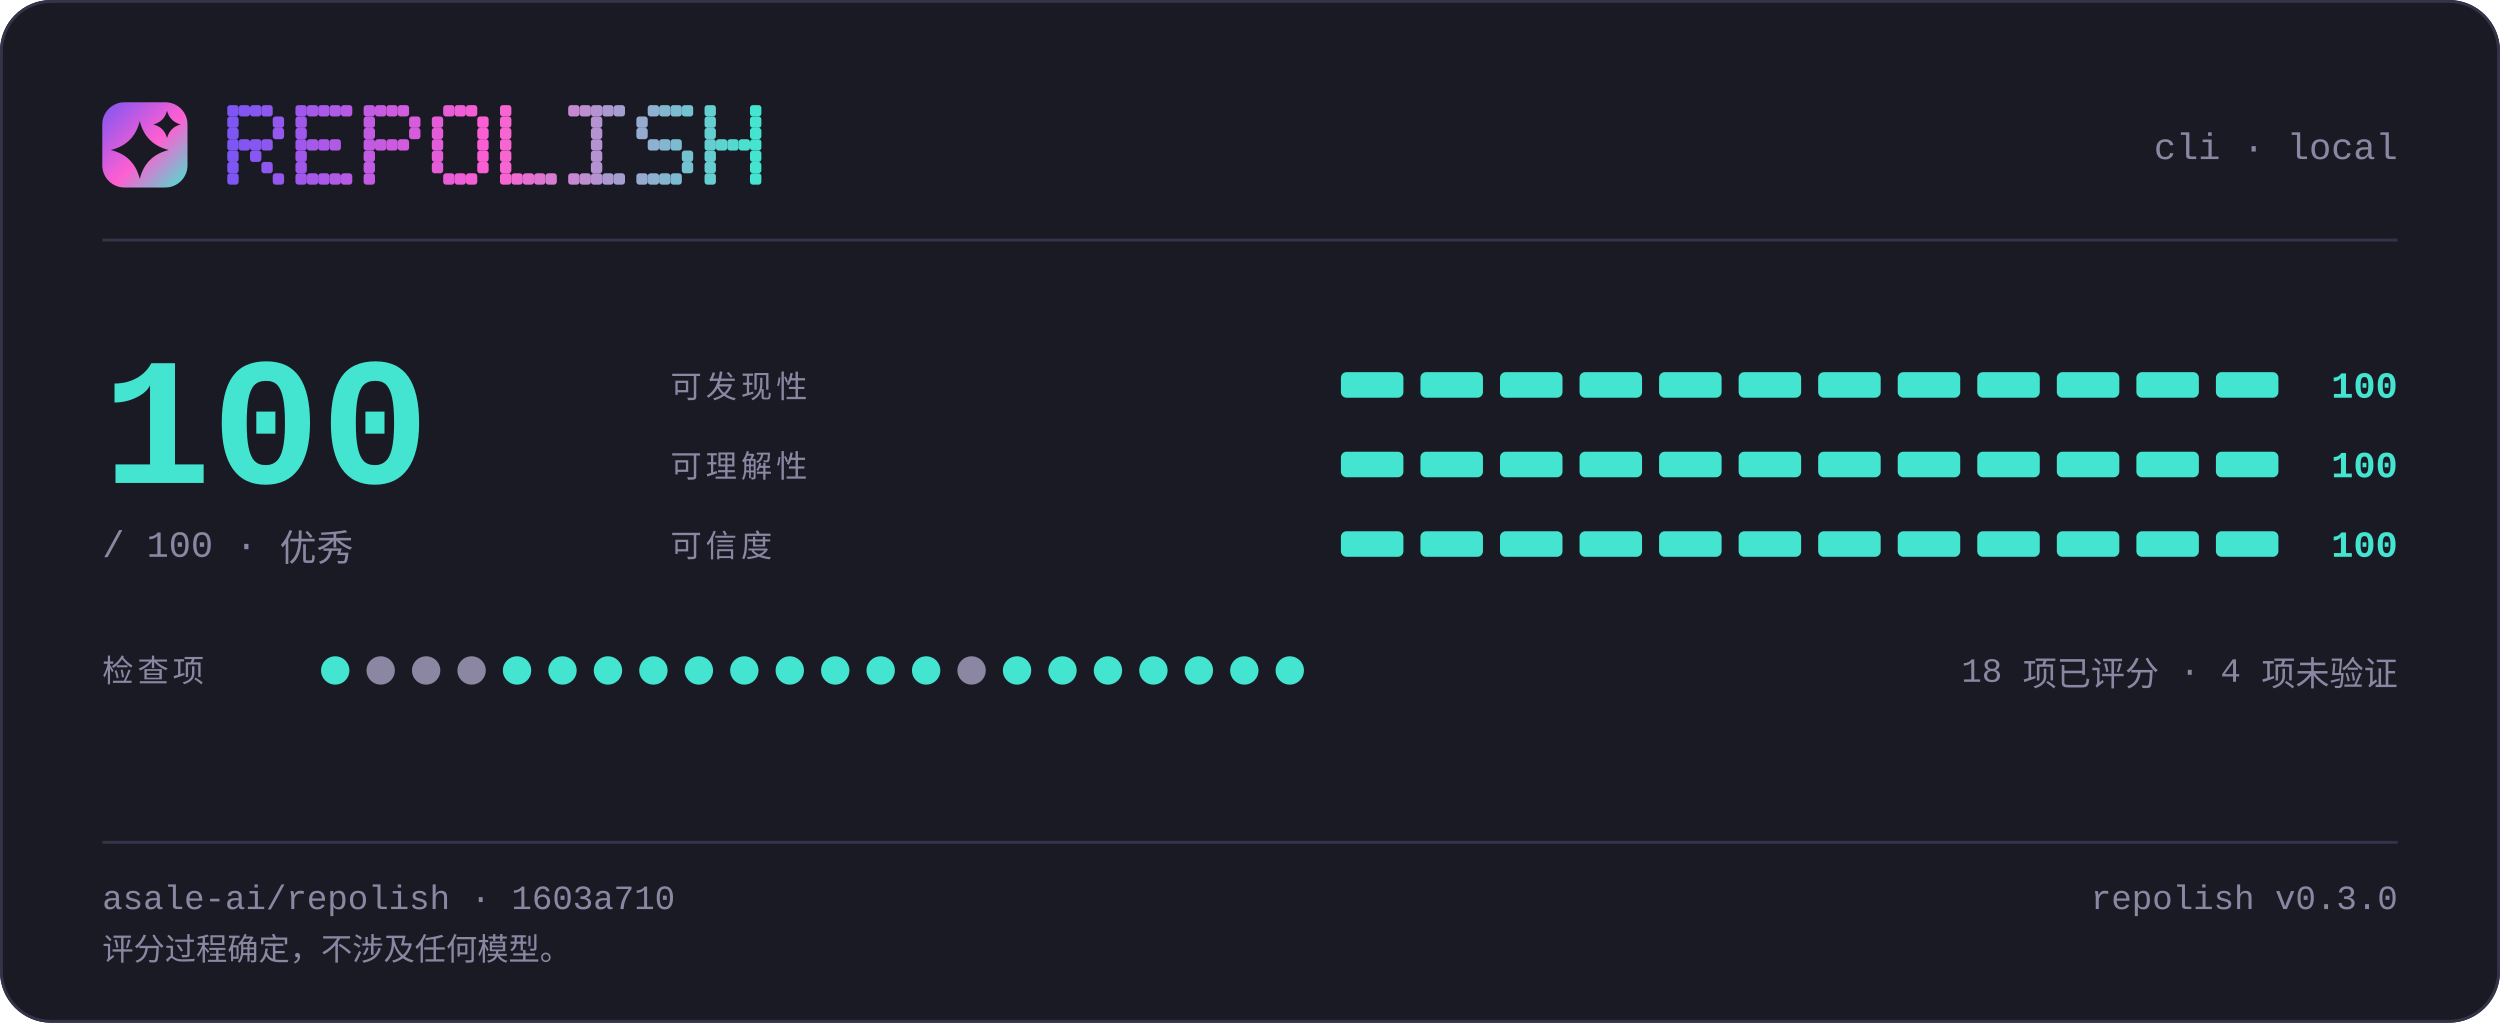
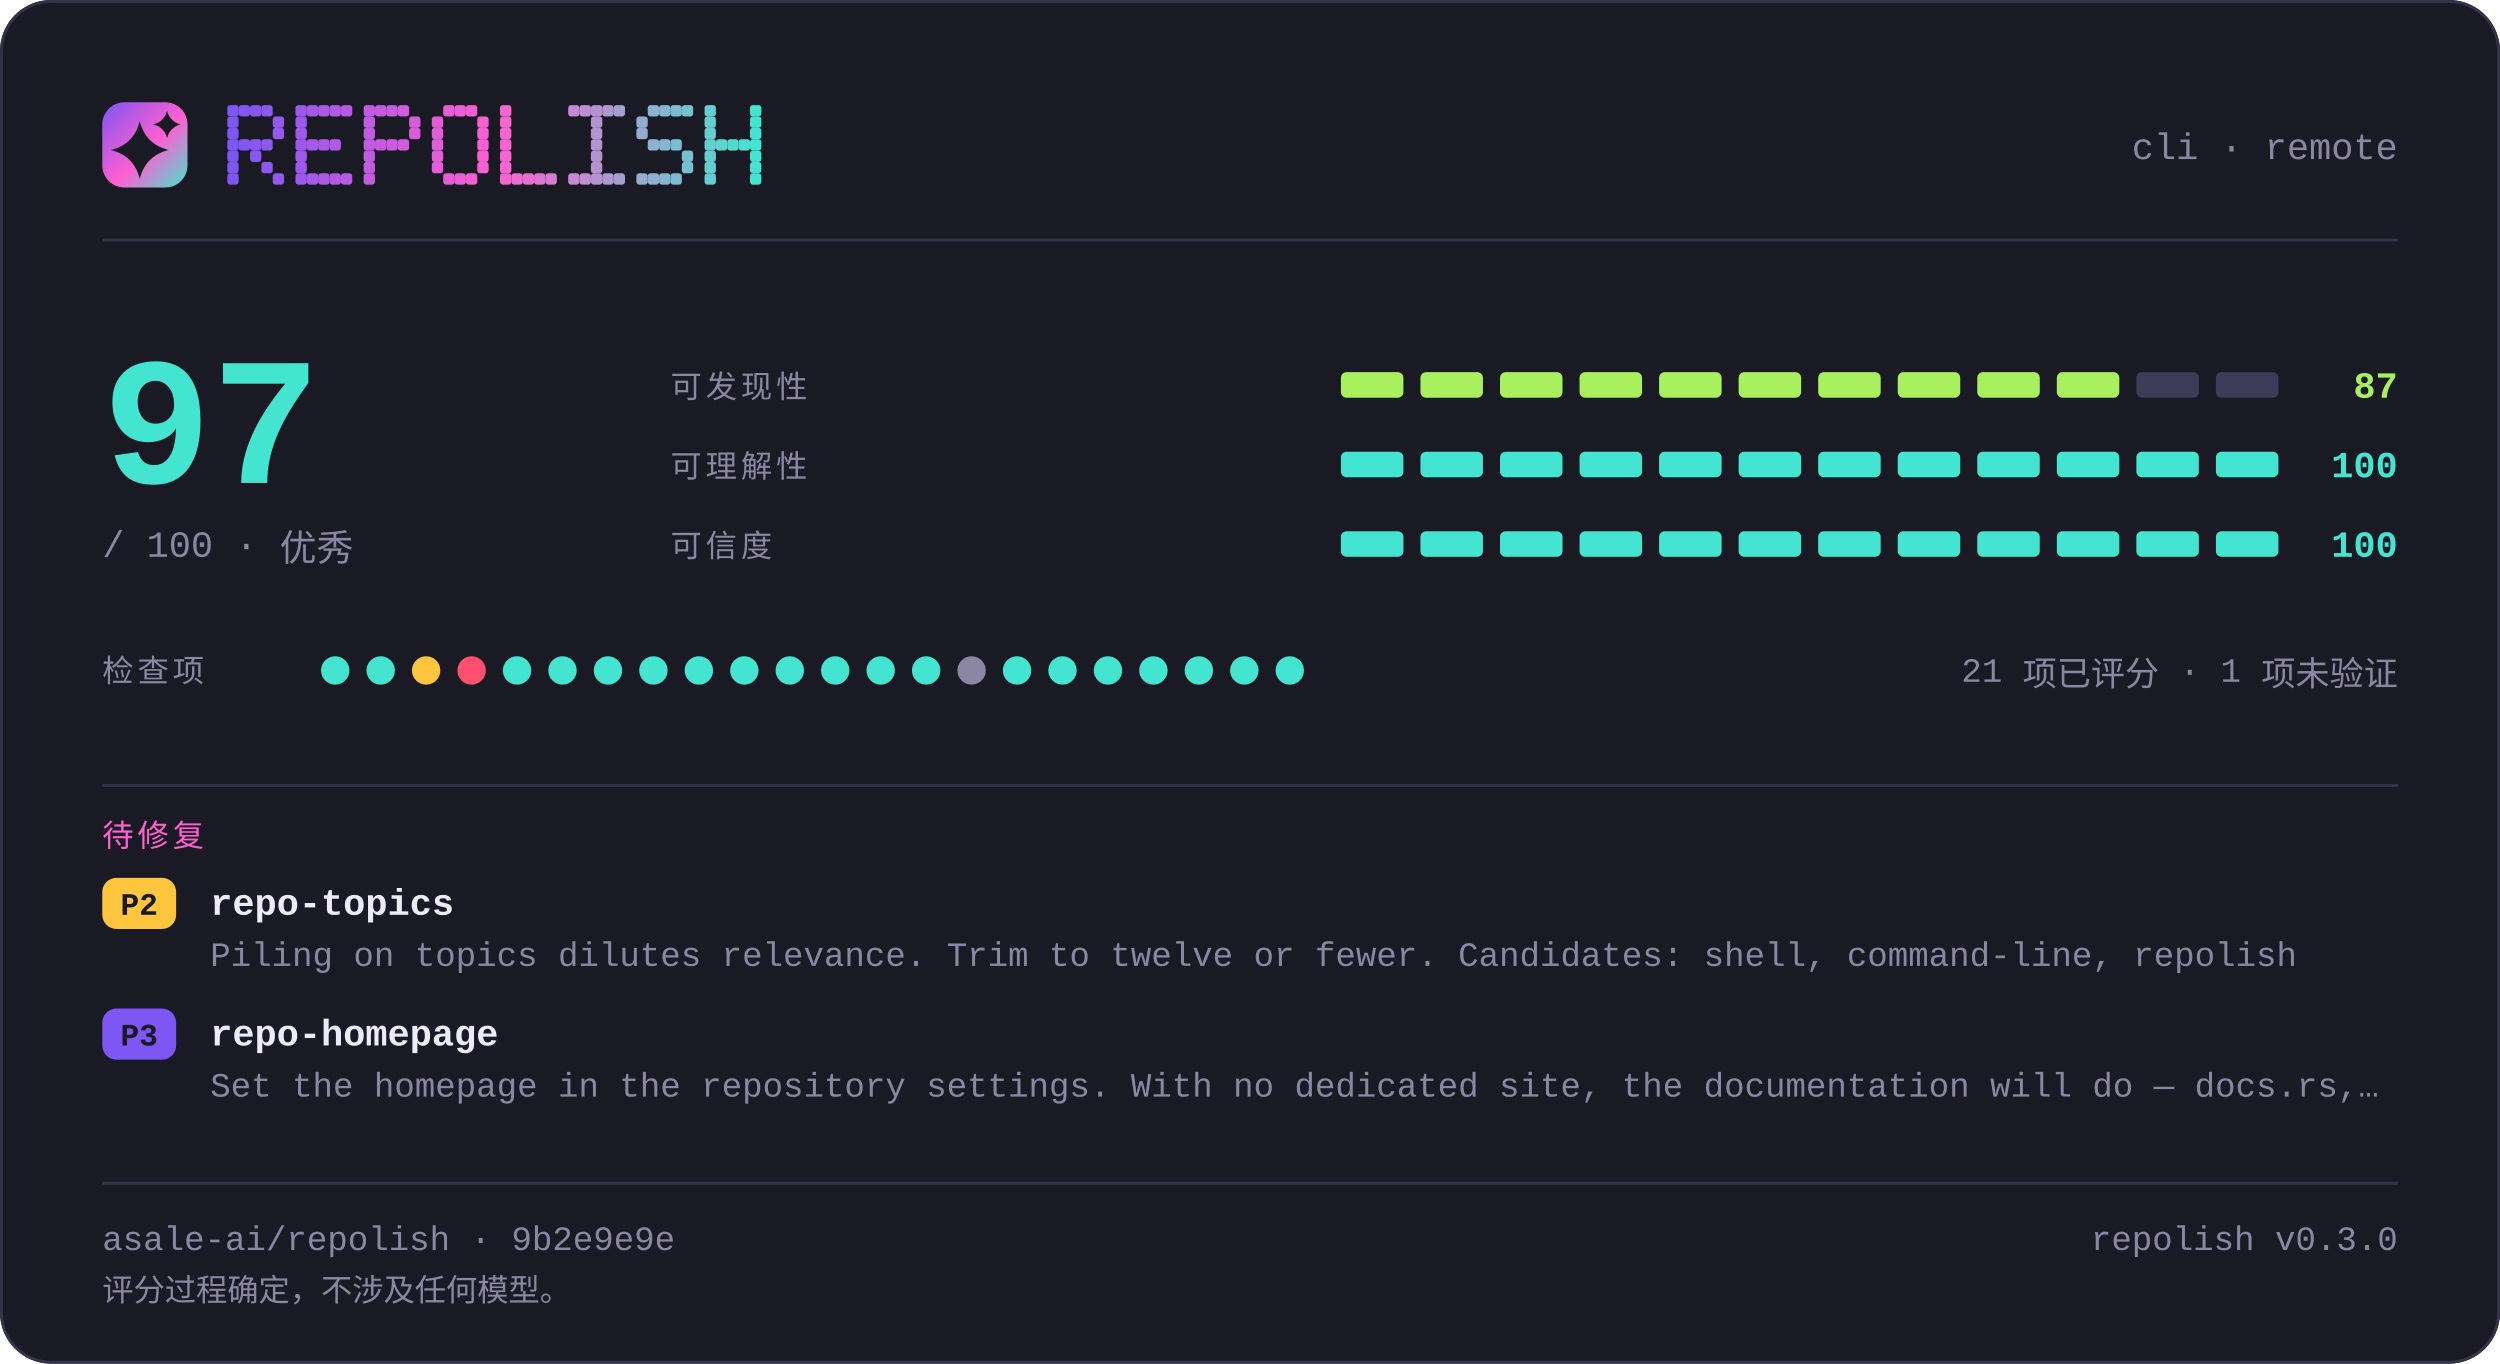
- <svg xmlns="http://www.w3.org/2000/svg" width="880" height="360" viewBox="0 0 880 360" lang="zh-CN" role="img" aria-label="repolish report card — 100 out of 100">
+ <svg xmlns="http://www.w3.org/2000/svg" width="880" height="480" viewBox="0 0 880 480" lang="zh-CN" role="img" aria-label="repolish report card — 97 out of 100">
  <defs>
    <linearGradient id="brand" x1="0" y1="0" x2="1" y2="1">
      <stop offset="0" stop-color="#7d56f4" />
      <stop offset="0.55" stop-color="#ff5fd1" />
      <stop offset="1" stop-color="#43e5d0" />
    </linearGradient>
  </defs>
  <style>
    .t { font-family: ui-monospace, SFMono-Regular, "SF Mono", Menlo, Consolas, "Liberation Mono", "Noto Sans Mono CJK SC", "Noto Sans Mono CJK JP", "Microsoft YaHei", "Hiragino Sans", "Yu Gothic", monospace; }
  </style>
-   <rect x="0" y="0" width="880" height="360" rx="18.0" fill="#1a1a24" />
-   <rect x="0.5" y="0.5" width="879" height="359" rx="17.5" fill="none" stroke="#35334a" />
+   <rect x="0" y="0" width="880" height="480" rx="18.0" fill="#1a1a24" />
+   <rect x="0.5" y="0.5" width="879" height="479" rx="17.5" fill="none" stroke="#35334a" />
  <rect x="36" y="36" width="30" height="30" rx="7.8" fill="url(#brand)" />
  <path d="M49.2 42.6Q51.2 50.8 59.4 52.8Q51.2 54.8 49.2 63.0Q47.2 54.8 39.0 52.8Q47.2 50.8 49.2 42.6Z" fill="#1a1a24" />
  <path d="M58.8 39.0Q59.8 42.8 63.6 43.8Q59.8 44.8 58.8 48.6Q57.8 44.8 54.0 43.8Q57.8 42.8 58.8 39.0Z" fill="#1a1a24" />
  <g fill="#7d56f4">
    <rect x="80" y="37" width="4" height="4" rx="1" />
    <rect x="80" y="41" width="4" height="4" rx="1" />
    <rect x="80" y="45" width="4" height="4" rx="1" />
    <rect x="80" y="49" width="4" height="4" rx="1" />
    <rect x="80" y="53" width="4" height="4" rx="1" />
    <rect x="80" y="57" width="4" height="4" rx="1" />
    <rect x="80" y="61" width="4" height="4" rx="1" />
  </g>
  <g fill="#8356f2">
    <rect x="84" y="37" width="4" height="4" rx="1" />
    <rect x="84" y="49" width="4" height="4" rx="1" />
  </g>
  <g fill="#8857f1">
    <rect x="88" y="37" width="4" height="4" rx="1" />
    <rect x="88" y="49" width="4" height="4" rx="1" />
    <rect x="88" y="53" width="4" height="4" rx="1" />
  </g>
  <g fill="#8e57ef">
    <rect x="92" y="37" width="4" height="4" rx="1" />
    <rect x="92" y="49" width="4" height="4" rx="1" />
    <rect x="92" y="57" width="4" height="4" rx="1" />
  </g>
  <g fill="#9458ee">
    <rect x="96" y="41" width="4" height="4" rx="1" />
    <rect x="96" y="45" width="4" height="4" rx="1" />
    <rect x="96" y="61" width="4" height="4" rx="1" />
  </g>
  <g fill="#9f58eb">
    <rect x="104" y="37" width="4" height="4" rx="1" />
    <rect x="104" y="41" width="4" height="4" rx="1" />
    <rect x="104" y="45" width="4" height="4" rx="1" />
    <rect x="104" y="49" width="4" height="4" rx="1" />
    <rect x="104" y="53" width="4" height="4" rx="1" />
    <rect x="104" y="57" width="4" height="4" rx="1" />
    <rect x="104" y="61" width="4" height="4" rx="1" />
  </g>
  <g fill="#a559e9">
    <rect x="108" y="37" width="4" height="4" rx="1" />
    <rect x="108" y="49" width="4" height="4" rx="1" />
    <rect x="108" y="61" width="4" height="4" rx="1" />
  </g>
  <g fill="#aa59e8">
    <rect x="112" y="37" width="4" height="4" rx="1" />
    <rect x="112" y="49" width="4" height="4" rx="1" />
    <rect x="112" y="61" width="4" height="4" rx="1" />
  </g>
  <g fill="#b05ae6">
    <rect x="116" y="37" width="4" height="4" rx="1" />
    <rect x="116" y="49" width="4" height="4" rx="1" />
    <rect x="116" y="61" width="4" height="4" rx="1" />
  </g>
  <g fill="#b65ae5">
    <rect x="120" y="37" width="4" height="4" rx="1" />
    <rect x="120" y="61" width="4" height="4" rx="1" />
  </g>
  <g fill="#c15be2">
    <rect x="128" y="37" width="4" height="4" rx="1" />
    <rect x="128" y="41" width="4" height="4" rx="1" />
    <rect x="128" y="45" width="4" height="4" rx="1" />
    <rect x="128" y="49" width="4" height="4" rx="1" />
    <rect x="128" y="53" width="4" height="4" rx="1" />
    <rect x="128" y="57" width="4" height="4" rx="1" />
    <rect x="128" y="61" width="4" height="4" rx="1" />
  </g>
  <g fill="#c65be0">
    <rect x="132" y="37" width="4" height="4" rx="1" />
    <rect x="132" y="49" width="4" height="4" rx="1" />
  </g>
  <g fill="#cc5bdf">
    <rect x="136" y="37" width="4" height="4" rx="1" />
    <rect x="136" y="49" width="4" height="4" rx="1" />
  </g>
  <g fill="#d25cdd">
    <rect x="140" y="37" width="4" height="4" rx="1" />
    <rect x="140" y="49" width="4" height="4" rx="1" />
  </g>
  <g fill="#d75cdc">
    <rect x="144" y="41" width="4" height="4" rx="1" />
    <rect x="144" y="45" width="4" height="4" rx="1" />
  </g>
  <g fill="#e35dd9">
    <rect x="152" y="41" width="4" height="4" rx="1" />
    <rect x="152" y="45" width="4" height="4" rx="1" />
    <rect x="152" y="49" width="4" height="4" rx="1" />
    <rect x="152" y="53" width="4" height="4" rx="1" />
    <rect x="152" y="57" width="4" height="4" rx="1" />
  </g>
  <g fill="#e85dd7">
    <rect x="156" y="37" width="4" height="4" rx="1" />
    <rect x="156" y="61" width="4" height="4" rx="1" />
  </g>
  <g fill="#ee5ed6">
    <rect x="160" y="37" width="4" height="4" rx="1" />
    <rect x="160" y="61" width="4" height="4" rx="1" />
  </g>
  <g fill="#f45ed4">
    <rect x="164" y="37" width="4" height="4" rx="1" />
    <rect x="164" y="61" width="4" height="4" rx="1" />
  </g>
  <g fill="#f95fd3">
    <rect x="168" y="41" width="4" height="4" rx="1" />
    <rect x="168" y="45" width="4" height="4" rx="1" />
    <rect x="168" y="49" width="4" height="4" rx="1" />
    <rect x="168" y="53" width="4" height="4" rx="1" />
    <rect x="168" y="57" width="4" height="4" rx="1" />
  </g>
  <g fill="#f765d1">
    <rect x="176" y="37" width="4" height="4" rx="1" />
    <rect x="176" y="41" width="4" height="4" rx="1" />
    <rect x="176" y="45" width="4" height="4" rx="1" />
    <rect x="176" y="49" width="4" height="4" rx="1" />
    <rect x="176" y="53" width="4" height="4" rx="1" />
    <rect x="176" y="57" width="4" height="4" rx="1" />
    <rect x="176" y="61" width="4" height="4" rx="1" />
  </g>
  <g fill="#ef6bd1">
    <rect x="180" y="61" width="4" height="4" rx="1" />
  </g>
  <g fill="#e670d1">
    <rect x="184" y="61" width="4" height="4" rx="1" />
  </g>
  <g fill="#de76d1">
    <rect x="188" y="61" width="4" height="4" rx="1" />
  </g>
  <g fill="#d67cd1">
    <rect x="192" y="61" width="4" height="4" rx="1" />
  </g>
  <g fill="#c688d1">
    <rect x="200" y="37" width="4" height="4" rx="1" />
    <rect x="200" y="61" width="4" height="4" rx="1" />
  </g>
  <g fill="#be8ed1">
    <rect x="204" y="37" width="4" height="4" rx="1" />
    <rect x="204" y="61" width="4" height="4" rx="1" />
  </g>
  <g fill="#b593d1">
    <rect x="208" y="37" width="4" height="4" rx="1" />
    <rect x="208" y="41" width="4" height="4" rx="1" />
    <rect x="208" y="45" width="4" height="4" rx="1" />
    <rect x="208" y="49" width="4" height="4" rx="1" />
    <rect x="208" y="53" width="4" height="4" rx="1" />
    <rect x="208" y="57" width="4" height="4" rx="1" />
    <rect x="208" y="61" width="4" height="4" rx="1" />
  </g>
  <g fill="#ad99d1">
    <rect x="212" y="37" width="4" height="4" rx="1" />
    <rect x="212" y="61" width="4" height="4" rx="1" />
  </g>
  <g fill="#a59fd1">
    <rect x="216" y="37" width="4" height="4" rx="1" />
    <rect x="216" y="61" width="4" height="4" rx="1" />
  </g>
  <g fill="#95abd0">
    <rect x="224" y="41" width="4" height="4" rx="1" />
    <rect x="224" y="45" width="4" height="4" rx="1" />
    <rect x="224" y="61" width="4" height="4" rx="1" />
  </g>
  <g fill="#8db1d0">
    <rect x="228" y="37" width="4" height="4" rx="1" />
    <rect x="228" y="49" width="4" height="4" rx="1" />
    <rect x="228" y="61" width="4" height="4" rx="1" />
  </g>
  <g fill="#84b6d0">
    <rect x="232" y="37" width="4" height="4" rx="1" />
    <rect x="232" y="49" width="4" height="4" rx="1" />
    <rect x="232" y="61" width="4" height="4" rx="1" />
  </g>
  <g fill="#7cbcd0">
    <rect x="236" y="37" width="4" height="4" rx="1" />
    <rect x="236" y="49" width="4" height="4" rx="1" />
    <rect x="236" y="61" width="4" height="4" rx="1" />
  </g>
  <g fill="#74c2d0">
    <rect x="240" y="37" width="4" height="4" rx="1" />
    <rect x="240" y="53" width="4" height="4" rx="1" />
    <rect x="240" y="57" width="4" height="4" rx="1" />
  </g>
  <g fill="#64ced0">
    <rect x="248" y="37" width="4" height="4" rx="1" />
    <rect x="248" y="41" width="4" height="4" rx="1" />
    <rect x="248" y="45" width="4" height="4" rx="1" />
    <rect x="248" y="49" width="4" height="4" rx="1" />
    <rect x="248" y="53" width="4" height="4" rx="1" />
    <rect x="248" y="57" width="4" height="4" rx="1" />
    <rect x="248" y="61" width="4" height="4" rx="1" />
  </g>
  <g fill="#5cd4d0">
    <rect x="252" y="49" width="4" height="4" rx="1" />
  </g>
  <g fill="#53d9d0">
    <rect x="256" y="49" width="4" height="4" rx="1" />
  </g>
  <g fill="#4bdfd0">
    <rect x="260" y="49" width="4" height="4" rx="1" />
  </g>
  <g fill="#43e5d0">
    <rect x="264" y="37" width="4" height="4" rx="1" />
    <rect x="264" y="41" width="4" height="4" rx="1" />
    <rect x="264" y="45" width="4" height="4" rx="1" />
    <rect x="264" y="49" width="4" height="4" rx="1" />
    <rect x="264" y="53" width="4" height="4" rx="1" />
    <rect x="264" y="57" width="4" height="4" rx="1" />
    <rect x="264" y="61" width="4" height="4" rx="1" />
  </g>
-   <text class="t" x="844" y="56" font-size="13" fill="#8b87a3" text-anchor="end">cli · local</text>
+   <text class="t" x="844" y="56" font-size="13" fill="#8b87a3" text-anchor="end">cli · remote</text>
  <rect x="36" y="84" width="808" height="1" fill="#35334a" />
-   <text class="t" x="36" y="170" font-size="64" fill="#43e5d0" text-anchor="start" font-weight="700">100</text>
+   <text class="t" x="36" y="170" font-size="64" fill="#43e5d0" text-anchor="start" font-weight="700">97</text>
  <text class="t" x="36" y="196" font-size="13" fill="#8b87a3" text-anchor="start">/ 100  ·  优秀</text>
  <text class="t" x="236" y="140" font-size="11" fill="#8b87a3" text-anchor="start" letter-spacing="1.4">可发现性</text>
-   <rect x="472" y="131" width="22" height="9" rx="2.0" fill="#43e5d0" />
-   <rect x="500" y="131" width="22" height="9" rx="2.0" fill="#43e5d0" />
-   <rect x="528" y="131" width="22" height="9" rx="2.0" fill="#43e5d0" />
-   <rect x="556" y="131" width="22" height="9" rx="2.0" fill="#43e5d0" />
-   <rect x="584" y="131" width="22" height="9" rx="2.0" fill="#43e5d0" />
-   <rect x="612" y="131" width="22" height="9" rx="2.0" fill="#43e5d0" />
-   <rect x="640" y="131" width="22" height="9" rx="2.0" fill="#43e5d0" />
-   <rect x="668" y="131" width="22" height="9" rx="2.0" fill="#43e5d0" />
-   <rect x="696" y="131" width="22" height="9" rx="2.0" fill="#43e5d0" />
-   <rect x="724" y="131" width="22" height="9" rx="2.0" fill="#43e5d0" />
-   <rect x="752" y="131" width="22" height="9" rx="2.0" fill="#43e5d0" />
-   <rect x="780" y="131" width="22" height="9" rx="2.0" fill="#43e5d0" />
-   <text class="t" x="844" y="140" font-size="13" fill="#43e5d0" text-anchor="end" font-weight="700">100</text>
+   <rect x="472" y="131" width="22" height="9" rx="2.0" fill="#a9f05f" />
+   <rect x="500" y="131" width="22" height="9" rx="2.0" fill="#a9f05f" />
+   <rect x="528" y="131" width="22" height="9" rx="2.0" fill="#a9f05f" />
+   <rect x="556" y="131" width="22" height="9" rx="2.0" fill="#a9f05f" />
+   <rect x="584" y="131" width="22" height="9" rx="2.0" fill="#a9f05f" />
+   <rect x="612" y="131" width="22" height="9" rx="2.0" fill="#a9f05f" />
+   <rect x="640" y="131" width="22" height="9" rx="2.0" fill="#a9f05f" />
+   <rect x="668" y="131" width="22" height="9" rx="2.0" fill="#a9f05f" />
+   <rect x="696" y="131" width="22" height="9" rx="2.0" fill="#a9f05f" />
+   <rect x="724" y="131" width="22" height="9" rx="2.0" fill="#a9f05f" />
+   <rect x="752" y="131" width="22" height="9" rx="2.0" fill="#3e3b58" />
+   <rect x="780" y="131" width="22" height="9" rx="2.0" fill="#3e3b58" />
+   <text class="t" x="844" y="140" font-size="13" fill="#a9f05f" text-anchor="end" font-weight="700">87</text>
  <text class="t" x="236" y="168" font-size="11" fill="#8b87a3" text-anchor="start" letter-spacing="1.4">可理解性</text>
  <rect x="472" y="159" width="22" height="9" rx="2.0" fill="#43e5d0" />
  <rect x="500" y="159" width="22" height="9" rx="2.0" fill="#43e5d0" />
  <rect x="528" y="159" width="22" height="9" rx="2.0" fill="#43e5d0" />
  <rect x="556" y="159" width="22" height="9" rx="2.0" fill="#43e5d0" />
  <rect x="584" y="159" width="22" height="9" rx="2.0" fill="#43e5d0" />
  <rect x="612" y="159" width="22" height="9" rx="2.0" fill="#43e5d0" />
  <rect x="640" y="159" width="22" height="9" rx="2.0" fill="#43e5d0" />
  <rect x="668" y="159" width="22" height="9" rx="2.0" fill="#43e5d0" />
  <rect x="696" y="159" width="22" height="9" rx="2.0" fill="#43e5d0" />
  <rect x="724" y="159" width="22" height="9" rx="2.0" fill="#43e5d0" />
  <rect x="752" y="159" width="22" height="9" rx="2.0" fill="#43e5d0" />
  <rect x="780" y="159" width="22" height="9" rx="2.0" fill="#43e5d0" />
  <text class="t" x="844" y="168" font-size="13" fill="#43e5d0" text-anchor="end" font-weight="700">100</text>
  <text class="t" x="236" y="196" font-size="11" fill="#8b87a3" text-anchor="start" letter-spacing="1.4">可信度</text>
  <rect x="472" y="187" width="22" height="9" rx="2.0" fill="#43e5d0" />
  <rect x="500" y="187" width="22" height="9" rx="2.0" fill="#43e5d0" />
  <rect x="528" y="187" width="22" height="9" rx="2.0" fill="#43e5d0" />
  <rect x="556" y="187" width="22" height="9" rx="2.0" fill="#43e5d0" />
  <rect x="584" y="187" width="22" height="9" rx="2.0" fill="#43e5d0" />
  <rect x="612" y="187" width="22" height="9" rx="2.0" fill="#43e5d0" />
  <rect x="640" y="187" width="22" height="9" rx="2.0" fill="#43e5d0" />
  <rect x="668" y="187" width="22" height="9" rx="2.0" fill="#43e5d0" />
  <rect x="696" y="187" width="22" height="9" rx="2.0" fill="#43e5d0" />
  <rect x="724" y="187" width="22" height="9" rx="2.0" fill="#43e5d0" />
  <rect x="752" y="187" width="22" height="9" rx="2.0" fill="#43e5d0" />
  <rect x="780" y="187" width="22" height="9" rx="2.0" fill="#43e5d0" />
  <text class="t" x="844" y="196" font-size="13" fill="#43e5d0" text-anchor="end" font-weight="700">100</text>
  <text class="t" x="36" y="240" font-size="11" fill="#8b87a3" text-anchor="start" letter-spacing="1.4">检查项</text>
  <circle cx="118" cy="236" r="5" fill="#43e5d0" />
-   <circle cx="134" cy="236" r="5" fill="#8b87a3" />
-   <circle cx="150" cy="236" r="5" fill="#8b87a3" />
-   <circle cx="166" cy="236" r="5" fill="#8b87a3" />
+   <circle cx="134" cy="236" r="5" fill="#43e5d0" />
+   <circle cx="150" cy="236" r="5" fill="#ffc53d" />
+   <circle cx="166" cy="236" r="5" fill="#ff4f6e" />
  <circle cx="182" cy="236" r="5" fill="#43e5d0" />
  <circle cx="198" cy="236" r="5" fill="#43e5d0" />
  <circle cx="214" cy="236" r="5" fill="#43e5d0" />
  <circle cx="230" cy="236" r="5" fill="#43e5d0" />
  <circle cx="246" cy="236" r="5" fill="#43e5d0" />
  <circle cx="262" cy="236" r="5" fill="#43e5d0" />
  <circle cx="278" cy="236" r="5" fill="#43e5d0" />
  <circle cx="294" cy="236" r="5" fill="#43e5d0" />
  <circle cx="310" cy="236" r="5" fill="#43e5d0" />
  <circle cx="326" cy="236" r="5" fill="#43e5d0" />
  <circle cx="342" cy="236" r="5" fill="#8b87a3" />
  <circle cx="358" cy="236" r="5" fill="#43e5d0" />
  <circle cx="374" cy="236" r="5" fill="#43e5d0" />
  <circle cx="390" cy="236" r="5" fill="#43e5d0" />
  <circle cx="406" cy="236" r="5" fill="#43e5d0" />
  <circle cx="422" cy="236" r="5" fill="#43e5d0" />
  <circle cx="438" cy="236" r="5" fill="#43e5d0" />
  <circle cx="454" cy="236" r="5" fill="#43e5d0" />
-   <text class="t" x="844" y="240" font-size="12" fill="#8b87a3" text-anchor="end">18 项已评分 · 4 项未验证</text>
-   <rect x="36" y="296" width="808" height="1" fill="#35334a" />
-   <text class="t" x="36" y="320" font-size="12" fill="#8b87a3" text-anchor="start">asale-ai/repolish · 1603a710</text>
-   <text class="t" x="844" y="320" font-size="12" fill="#8b87a3" text-anchor="end">repolish v0.3.0</text>
-   <text class="t" x="36" y="338" font-size="11" fill="#8b87a3" text-anchor="start">评分过程确定，不涉及任何模型。</text>
+   <text class="t" x="844" y="240" font-size="12" fill="#8b87a3" text-anchor="end">21 项已评分 · 1 项未验证</text>
+   <rect x="36" y="276" width="808" height="1" fill="#35334a" />
+   <text class="t" x="36" y="298" font-size="11" fill="#ff5fd1" text-anchor="start" letter-spacing="1.4">待修复</text>
+   <rect x="36" y="309" width="26" height="18" rx="5.0" fill="#ffc53d" />
+   <text class="t" x="49" y="322" font-size="11" fill="#1a1a24" text-anchor="middle" font-weight="700">P2</text>
+   <text class="t" x="74" y="322" font-size="13" fill="#edebfa" text-anchor="start" font-weight="700">repo-topics</text>
+   <text class="t" x="74" y="340" font-size="12" fill="#8b87a3" text-anchor="start">Piling on topics dilutes relevance. Trim to twelve or fewer. Candidates: shell, command-line, repolish</text>
+   <rect x="36" y="355" width="26" height="18" rx="5.0" fill="#7d56f4" />
+   <text class="t" x="49" y="368" font-size="11" fill="#1a1a24" text-anchor="middle" font-weight="700">P3</text>
+   <text class="t" x="74" y="368" font-size="13" fill="#edebfa" text-anchor="start" font-weight="700">repo-homepage</text>
+   <text class="t" x="74" y="386" font-size="12" fill="#8b87a3" text-anchor="start">Set the homepage in the repository settings. With no dedicated site, the documentation will do — docs.rs,…</text>
+   <rect x="36" y="416" width="808" height="1" fill="#35334a" />
+   <text class="t" x="36" y="440" font-size="12" fill="#8b87a3" text-anchor="start">asale-ai/repolish · 9b2e9e9e</text>
+   <text class="t" x="844" y="440" font-size="12" fill="#8b87a3" text-anchor="end">repolish v0.3.0</text>
+   <text class="t" x="36" y="458" font-size="11" fill="#8b87a3" text-anchor="start">评分过程确定，不涉及任何模型。</text>
</svg>
